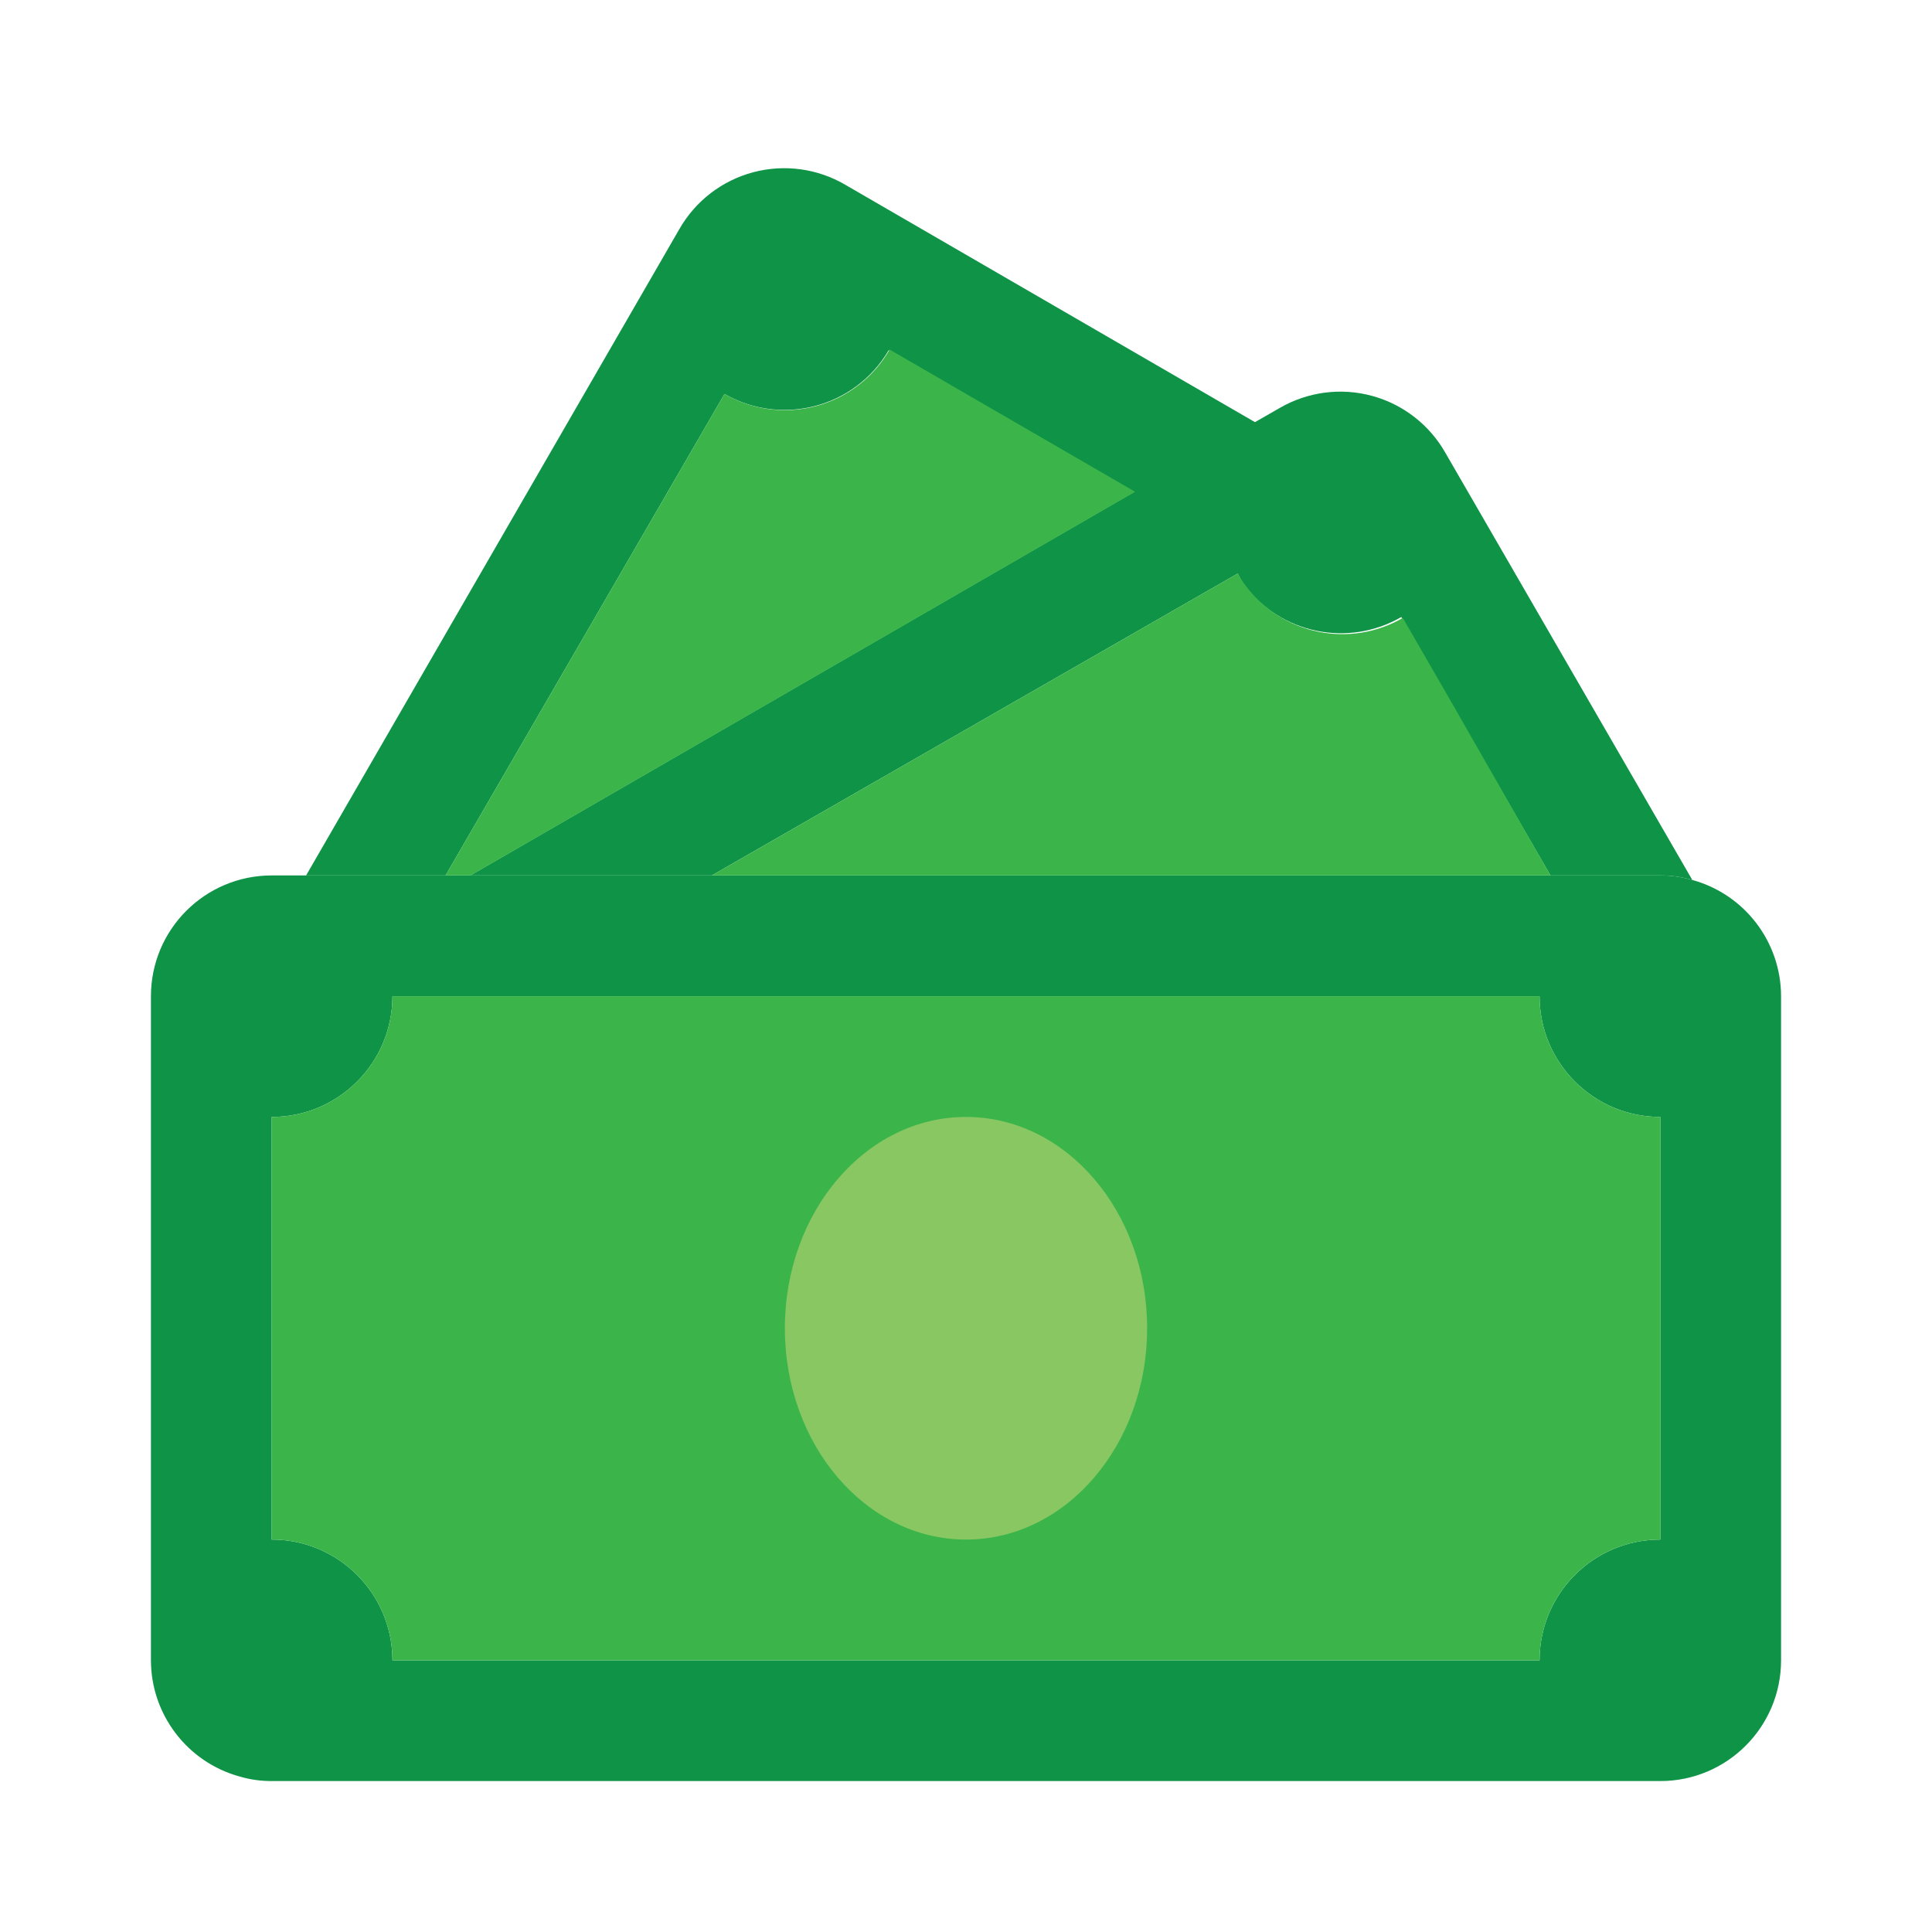
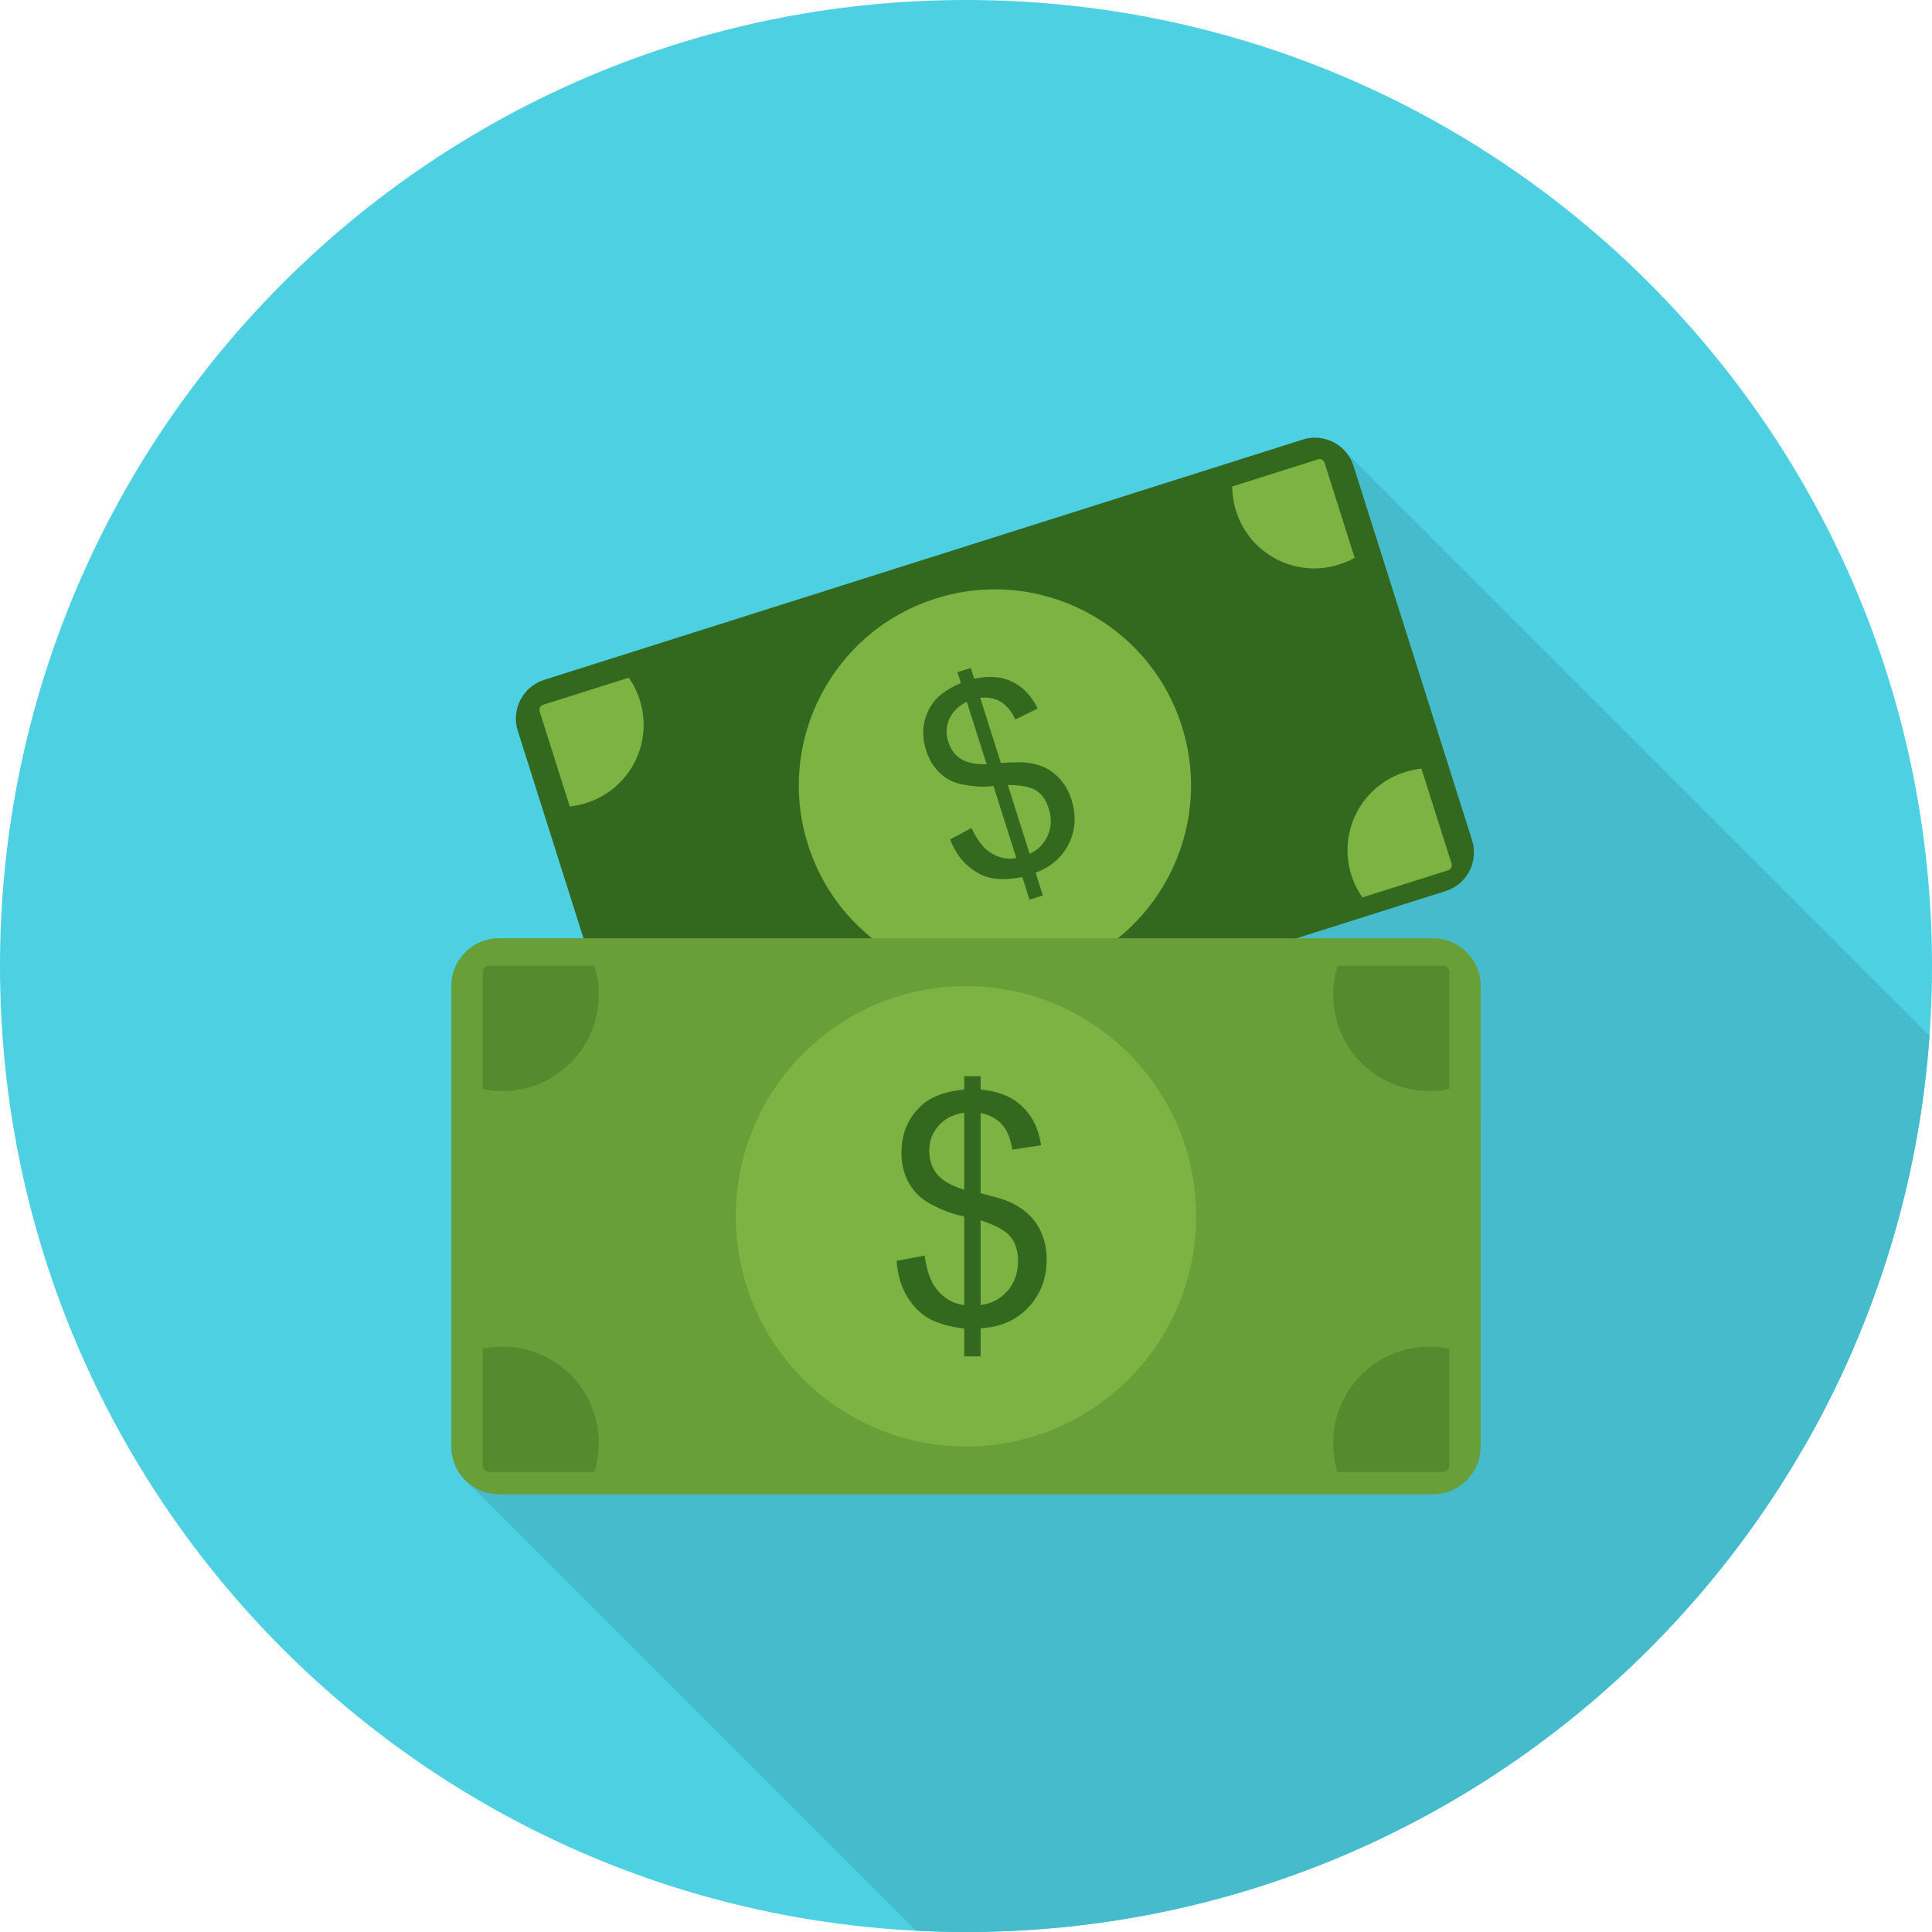
- <svg xmlns="http://www.w3.org/2000/svg" viewBox="0 0 64 64">
+ <svg xmlns="http://www.w3.org/2000/svg" xml:space="preserve" width="2048" height="2048" style="shape-rendering:geometricPrecision;text-rendering:geometricPrecision;image-rendering:optimizeQuality;fill-rule:evenodd;clip-rule:evenodd">
  <defs>
-     <style>.cls-1{fill:#0e9347}.cls-2{fill:#3bb54a}</style>
+     <clipPath id="id0">
+       <path d="M1024 0c565.539 0 1024 458.461 1024 1024s-458.461 1024-1024 1024S0 1589.539 0 1024 458.461 0 1024 0z" />
+     </clipPath>
+     <style>.fil1{fill:#45bbcb}.fil7{fill:#558b2f}.fil4{fill:#7cb342}.fil5{fill:#33691e;fill-rule:nonzero}</style>
  </defs>
-   <g id="cash">
-     <path class="cls-1" d="M56.06 29.15A3.72 3.72 0 0 0 55 29H9a4 4 0 0 0-4 4v22a4 4 0 0 0 2.94 3.85A3.72 3.72 0 0 0 9 59h46a4 4 0 0 0 4-4V33a4 4 0 0 0-2.94-3.85zM55 51a4 4 0 0 0-4 4H13a4 4 0 0 0-4-4V37a4 4 0 0 0 4-4h38a4 4 0 0 0 4 4z" />
-     <path class="cls-2" d="M55 37v14a4 4 0 0 0-4 4H13a4 4 0 0 0-4-4V37a4 4 0 0 0 4-4h38a4 4 0 0 0 4 4z" />
-     <path class="cls-1" d="M56.06 29.15A3.72 3.72 0 0 0 55 29h-3.64l-3.29-5.7-1.65-2.86a4 4 0 0 1-5.2-1.06A3.62 3.62 0 0 1 41 19L23.58 29h-8l22-12.71 4-2.31.82-.47A4 4 0 0 1 47.88 15z" />
-     <path class="cls-2" d="M51.36 29H23.58L41 19a3.62 3.62 0 0 0 .27.41 4 4 0 0 0 5.2 1.06l1.65 2.86z" />
-     <path class="cls-1" d="m41.6 14-4 2.31-8.16-4.71A4 4 0 0 1 24 13.05L14.76 29h-4.62L22.51 7.58A4 4 0 0 1 28 6.12z" />
-     <ellipse cx="32" cy="44" rx="6" ry="7" style="fill:#89c763" />
-     <path class="cls-2" d="M37.6 16.29 15.59 29h-.83L24 13.05a4 4 0 0 0 5.47-1.47z" />
+   <g id="Layer_x0020_1">
+     <path d="M1024 0c565.539 0 1024 458.461 1024 1024s-458.461 1024-1024 1024S0 1589.539 0 1024 458.461 0 1024 0z" style="fill:#4dd0e1" />
+     <g style="clip-path:url(#id0)">
+       <g id="_341215480">
+         <path id="_3384471121" class="fil1" d="M1434.81 493.959 2570.69 1629.84l125.66 396.72L1560.47 890.677z" />
+         <path id="_338447304" class="fil1" d="M1560.47 890.677 2696.35 2026.56l.62 2.12.49 2.12.39 2.13.28 2.12.16 2.13.07 2.11-.05 2.11-.14 2.09-.25 2.07-.35 2.05-.44 2.02-.54 2-.64 1.97-.72 1.93-.82 1.89-.9 1.85L1557.62 923.392l.91-1.85.82-1.894.72-1.931.64-1.966.54-1.999.44-2.025.35-2.052.25-2.072.14-2.089.04-2.105-.06-2.115-.16-2.122-.28-2.126-.39-2.128-.5-2.123z" />
+         <path id="_338448120" class="fil1" d="M1557.62 923.392 2693.51 2059.27l-1 1.81-1.07 1.76-1.16 1.7-1.25 1.65-1.32 1.6-1.4 1.53-1.48 1.46-1.55 1.4-1.63 1.32-1.69 1.24-1.77 1.17-1.83 1.09-1.9 1-1.96.9-2.02.82-2.08.72L1532.51 944.557l2.09-.72 2.02-.815 1.96-.909 1.9-.998 1.83-1.084 1.77-1.168 1.69-1.247 1.63-1.322 1.55-1.396 1.48-1.464 1.4-1.531 1.32-1.59 1.24-1.652 1.17-1.705 1.07-1.758z" />
+         <path id="_338447976" class="fil1" d="M1532.51 944.557 2668.4 2080.44l-158.13 50.09L1374.39 994.644z" />
+         <path id="_338447952" class="fil1" d="M1556.42 1011.18 2692.3 2147.06l1.58 1.83 1.5 1.9 1.41 1.98 1.31 2.05 1.22 2.11 1.11 2.17 1.01 2.23.91 2.29.79 2.34.68 2.39.57 2.43.44 2.48.32 2.52.2 2.55.07 2.59-1135.89-1135.88-.06-2.59-.2-2.55-.32-2.52-.44-2.48-.57-2.44-.68-2.39-.79-2.34-.91-2.28-1.01-2.23-1.11-2.18-1.22-2.11-1.31-2.04-1.41-1.98-1.5-1.9z" />
+         <path id="_338448216" class="fil1" d="m1569.53 1045.04 1135.89 1135.88v488.57L1569.53 1533.61z" />
+         <path id="_338447904" class="fil1" d="m1569.53 1533.61 1135.89 1135.88-.07 2.59-.2 2.55-.32 2.52-.44 2.48-.57 2.43-.68 2.39-.79 2.34-.91 2.29-1.01 2.23-1.11 2.17-1.22 2.11-1.31 2.05-1.41 1.97-1.5 1.91-1.58 1.83-1.67 1.75-1135.88-1135.89 1.67-1.75 1.58-1.82 1.5-1.91 1.41-1.97 1.31-2.05 1.22-2.11 1.11-2.17 1.01-2.23.91-2.29.79-2.34.68-2.39.57-2.44.44-2.47.32-2.52.2-2.56z" />
+         <path id="_338448480" class="fil1" d="M1554.75 1569.21 2690.63 2705.1l-1.75 1.67-1.83 1.58-1.9 1.5-1.98 1.41-2.04 1.31-2.11 1.21-2.18 1.12-2.23 1.01-2.29.91-2.34.79-2.39.68-2.43.57-2.48.44-2.52.32-2.55.2-2.59.06L1519.14 1584l2.59-.06 2.55-.2 2.52-.32 2.48-.45 2.43-.56 2.39-.68 2.34-.8 2.29-.9 2.23-1.01 2.17-1.12 2.11-1.21 2.05-1.32 1.97-1.4 1.91-1.5 1.83-1.59z" />
+         <path id="_338448096" class="fil1" d="m1519.14 1584 1135.88 1135.88h-990.28L528.859 1584z" />
+         <path id="_338448528" class="fil1" d="M528.859 1584 1664.74 2719.88l-2.59-.06-2.55-.2-2.52-.32-2.48-.44-2.43-.57-2.39-.68-2.34-.79-2.29-.91-2.23-1.01-2.17-1.12-2.11-1.21-2.05-1.31-1.97-1.41-1.91-1.5L496.832 1572.47l1.904 1.5 1.976 1.4 2.045 1.32 2.11 1.21 2.172 1.12 2.233 1.01 2.286.9 2.34.8 2.389.68 2.436.56 2.478.45 2.517.32 2.554.2z" />
+         <path id="_338448552" class="fil1" d="M1426.54 479.074 2562.42 1614.96l1.33 1.62 1.24 1.7 1.17 1.76 1.09 1.83 1 1.9.9 1.96.82 2.03.72 2.08L1434.81 493.959l-.72-2.084-.82-2.024-.91-1.961-.99-1.898-1.09-1.832-1.17-1.766-1.24-1.694z" />
+         <path id="_341214784" class="fil1" d="m1434.81 493.959 125.665 396.718c3.57 11.27 2.213 22.962-2.848 32.715-5.06 9.754-13.839 17.594-25.11 21.165l-158.12 50.087h144.747c13.882 0 26.486 5.663 35.608 14.786 9.122 9.12 14.785 21.725 14.785 35.607v488.57c0 13.881-5.663 26.486-14.785 35.607-9.122 9.123-21.726 14.787-35.608 14.787H528.862c-13.88 0-26.485-5.664-35.607-14.787-9.122-9.121-14.786-21.726-14.786-35.607v-488.57c0-13.882 5.664-26.488 14.786-35.607 9.122-9.123 21.724-14.786 35.607-14.786h89.71L548.87 774.593c-3.57-11.273-2.214-22.963 2.847-32.716s13.838-17.593 25.11-21.164l804.104-254.71c11.271-3.57 22.963-2.215 32.715 2.846 9.754 5.06 17.595 13.838 21.165 25.11z" />
+       </g>
+     </g>
+     <path d="M1024 0c565.539 0 1024 458.461 1024 1024s-458.461 1024-1024 1024S0 1589.539 0 1024 458.461 0 1024 0z" style="fill:none" />
+     <path d="m576.824 720.713 804.103-254.71c11.271-3.57 22.963-2.215 32.717 2.846 9.752 5.06 17.592 13.838 21.163 25.11l125.666 396.717c3.569 11.27 2.213 22.963-2.848 32.716-5.061 9.754-13.839 17.594-25.11 21.164l-804.103 254.71c-11.272 3.57-22.962 2.215-32.716-2.846-9.753-5.061-17.593-13.84-21.164-25.11L548.866 774.593c-3.57-11.273-2.213-22.963 2.848-32.716 5.06-9.753 13.837-17.594 25.11-21.164z" style="fill:#33691e" />
+     <path class="fil4" d="m575.66 747.135 90.875-28.786a86.684 86.684 0 0 1 3.133 4.788c3.439 5.656 6.331 12.022 8.56 19.054 7.236 22.846 4.529 46.462-5.7 66.174-10.226 19.708-27.977 35.519-50.824 42.757-5.992 1.898-11.68 3.114-17.02 3.692l-.732.076-31.92-100.767c-.453-1.433-.266-2.949.398-4.229.665-1.281 1.796-2.305 3.23-2.759zM713.639 1182.73l90.875-28.786a87.647 87.647 0 0 0-.195-5.719c-.445-6.604-1.745-13.475-3.973-20.506-7.236-22.847-23.047-40.597-42.758-50.824-19.708-10.226-43.325-12.934-66.173-5.698-5.991 1.898-11.343 4.179-16.041 6.781l-.643.359 31.92 100.767c.453 1.434 1.478 2.564 2.759 3.23 1.281.664 2.795.85 4.23.396zM1535.07 922.528l-90.876 28.786a87.368 87.368 0 0 1-3.133-4.788c-3.44-5.656-6.33-12.022-8.558-19.054-7.238-22.847-4.53-46.462 5.698-66.174 10.226-19.708 27.976-35.519 50.824-42.757 5.992-1.898 11.68-3.114 17.02-3.692l.732-.077 31.92 100.768c.453 1.433.266 2.948-.398 4.229-.664 1.281-1.795 2.305-3.229 2.759zM1397.09 486.936l-90.875 28.786c.002 1.897.067 3.804.196 5.718.444 6.605 1.744 13.476 3.972 20.507 7.236 22.847 23.047 40.597 42.758 50.824 19.708 10.226 43.325 12.934 66.173 5.698 5.991-1.898 11.343-4.18 16.041-6.78l.643-.36-31.92-100.767c-.453-1.434-1.477-2.565-2.759-3.23-1.28-.664-2.795-.85-4.23-.396zM991.905 634.49c54.713-17.331 111.275-10.844 158.491 13.656 47.217 24.5 85.087 67.01 102.418 121.723 17.331 54.714 10.844 111.276-13.656 158.492-24.5 47.217-67.01 85.087-121.723 102.418-54.715 17.331-111.276 10.844-158.492-13.656-47.216-24.5-85.087-67.01-102.418-121.725-17.331-54.713-10.844-111.275 13.656-158.491 24.5-47.217 67.01-85.087 121.725-102.418z" />
+     <path class="fil5" d="m1091.32 953.711-7.585-23.946c-12.47 2.301-23.042 2.7-31.762 1.213-8.72-1.488-17.204-5.7-25.376-12.56-8.188-6.906-14.693-16.393-19.485-28.524l22.642-12.172c5.935 12.268 12.2 20.683 18.84 25.229 9.43 6.412 19.014 8.576 28.723 6.55l-24.151-76.241c-10.45 1.26-21.7.624-33.841-1.88-8.987-1.853-16.719-5.903-23.243-12.135-6.525-6.233-11.275-14.127-14.312-23.714-5.396-17.038-3.728-32.765 4.973-47.12 5.827-9.696 16.455-17.812 31.81-24.426l-3.628-11.45 14.13-4.475 3.628 11.45c14.32-3.086 26.702-2.509 36.994 1.73 13.244 5.353 23.3 15.317 30.243 29.816l-23.582 11.57c-4.388-8.96-9.63-15.248-15.711-18.822-6.037-3.587-13.222-4.96-21.54-4.075l21.876 69.062c13.005-.769 21.75-.94 26.191-.496 8.488.91 15.842 2.98 22.005 6.178 6.222 3.228 11.627 7.667 16.17 13.327 4.602 5.691 8.091 12.285 10.48 19.828 5.267 16.629 4.327 32.126-2.702 46.55-7.015 14.472-18.82 24.71-35.328 30.84l7.672 24.217-14.131 4.476zm-66.449-209.778c-8.869 4.358-15.05 10.416-18.497 18.157-3.447 7.741-3.868 15.724-1.249 23.994 2.576 8.132 7.02 14.274 13.353 18.318 6.33 4.044 15.45 6.005 27.39 5.822l-20.997-66.291zm66.575 161.092c8.955-4.085 15.353-10.561 19.253-19.397 3.902-8.835 4.225-18.387.987-28.61-2.749-8.678-7.146-14.984-13.087-18.901-5.985-3.904-16.069-5.91-30.251-6.017l23.098 72.925z" />
+     <path d="M528.859 994.644h990.282c13.882 0 26.486 5.663 35.608 14.785 9.122 9.12 14.785 21.725 14.785 35.608v488.57c0 13.882-5.663 26.486-14.785 35.608-9.122 9.122-21.726 14.785-35.608 14.785H528.859c-13.88 0-26.485-5.663-35.607-14.785-9.123-9.122-14.786-21.726-14.786-35.608v-488.57c0-13.883 5.663-26.487 14.786-35.608 9.122-9.122 21.724-14.785 35.607-14.785z" style="fill:#689f38" />
+     <path class="fil7" d="M518.189 1023.8h111.917c.67 2.125 1.273 4.283 1.808 6.47 1.845 7.55 2.824 15.7 2.824 24.36 0 28.137-11.402 53.608-29.837 72.043-18.432 18.432-43.906 29.837-72.042 29.837-7.38 0-14.178-.656-20.359-1.902l-.847-.173v-124.1c0-1.765.747-3.394 1.943-4.593 1.199-1.197 2.828-1.942 4.593-1.942zM518.189 1560.25h111.917c.67-2.125 1.273-4.283 1.808-6.47 1.845-7.55 2.824-15.7 2.824-24.36 0-28.137-11.402-53.607-29.837-72.043-18.432-18.432-43.906-29.837-72.042-29.837-7.38 0-14.178.656-20.359 1.902l-.847.174v124.097c0 1.766.747 3.395 1.943 4.594 1.199 1.197 2.828 1.943 4.593 1.943zM1529.81 1560.25h-111.917a102.697 102.697 0 0 1-1.808-6.47c-1.845-7.55-2.824-15.7-2.824-24.36 0-28.137 11.402-53.607 29.838-72.043 18.431-18.432 43.905-29.837 72.041-29.837 7.381 0 14.178.656 20.359 1.902l.847.174v124.097c0 1.766-.745 3.395-1.943 4.594-1.198 1.197-2.828 1.943-4.593 1.943zM1529.81 1023.8h-111.917a102.697 102.697 0 0 0-1.808 6.47c-1.844 7.55-2.824 15.7-2.824 24.36 0 28.137 11.402 53.608 29.838 72.043 18.431 18.432 43.905 29.837 72.041 29.837 7.381 0 14.178-.657 20.359-1.902l.847-.173v-124.1c0-1.765-.745-3.394-1.943-4.593-1.198-1.197-2.828-1.942-4.593-1.942z" />
+     <path class="fil4" d="M1024 1045.3c67.382 0 128.388 27.314 172.549 71.475 44.16 44.16 71.475 105.164 71.475 172.546 0 67.382-27.315 128.389-71.475 172.55-44.16 44.16-105.167 71.474-172.549 71.474s-128.387-27.314-172.547-71.475c-44.16-44.16-71.475-105.166-71.475-172.548s27.315-128.387 71.475-172.547S956.618 1045.3 1024 1045.3z" />
+     <path class="fil5" d="M1022.1 1437.83v-29.489c-14.773-1.847-26.747-5.148-35.98-9.904-9.233-4.755-17.235-12.478-23.95-23.053-6.715-10.632-10.631-23.558-11.694-38.834l29.656-5.596c2.295 15.835 6.324 27.475 12.143 34.916 8.282 10.52 18.24 16.34 29.825 17.515v-93.894c-12.143-2.294-24.51-6.995-37.21-14.102-9.402-5.26-16.62-12.534-21.713-21.822-5.092-9.29-7.61-19.808-7.61-31.616 0-20.983 7.442-37.993 22.271-50.976 9.96-8.785 24.732-14.1 44.262-16.06v-14.1h17.402v14.1c17.122 1.623 30.776 6.66 40.792 15.054 12.926 10.686 20.647 25.404 23.277 44.093l-30.496 4.588c-1.735-11.583-5.371-20.48-10.91-26.635-5.485-6.156-13.039-10.24-22.663-12.198v85.052c14.828 3.75 24.676 6.66 29.489 8.73 9.176 4.028 16.674 8.952 22.439 14.717 5.819 5.818 10.294 12.702 13.372 20.647 3.135 8.002 4.7 16.62 4.7 25.909 0 20.479-6.546 37.49-19.527 51.143-12.982 13.709-29.826 20.983-50.473 21.99v29.825H1022.1zm0-258.349c-11.472 1.734-20.537 6.322-27.14 13.765-6.602 7.442-9.904 16.227-9.904 26.411 0 10.016 2.798 18.466 8.45 25.236 5.651 6.771 15.164 12.2 28.594 16.227v-81.639zm17.402 203.903c11.47-1.398 20.927-6.378 28.425-14.884 7.499-8.505 11.247-19.081 11.247-31.672 0-10.687-2.685-19.304-7.945-25.795-5.316-6.491-15.892-12.31-31.727-17.459v89.81z" />
  </g>
</svg>
